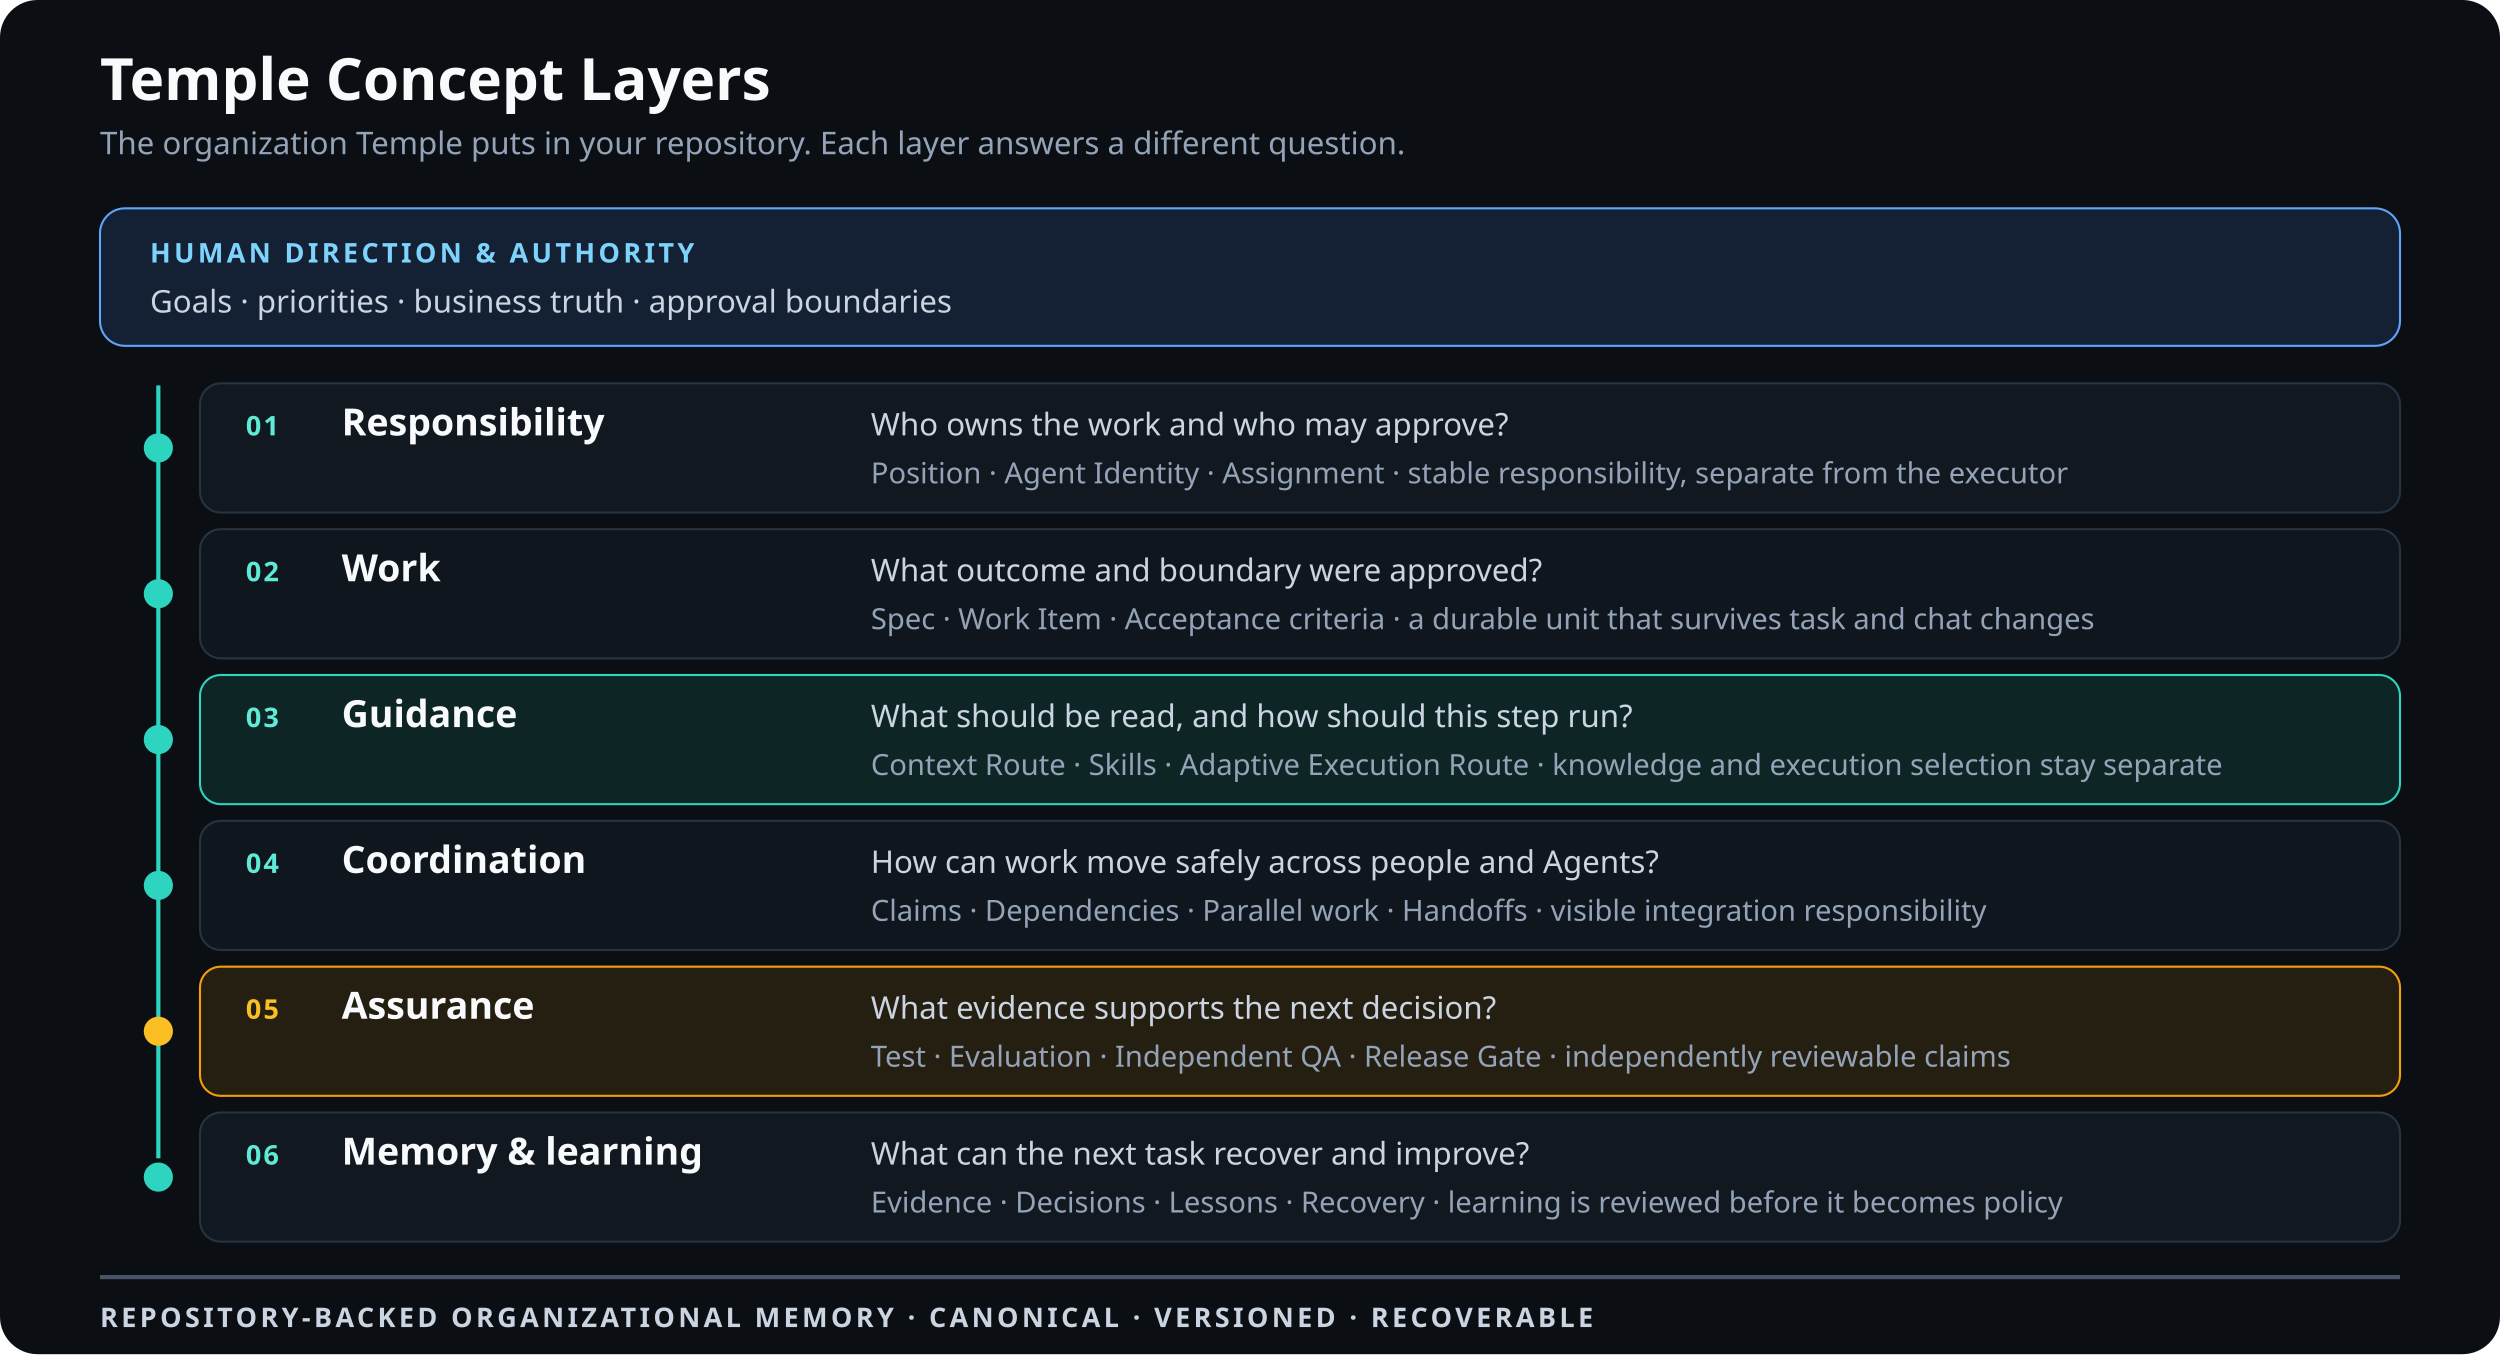
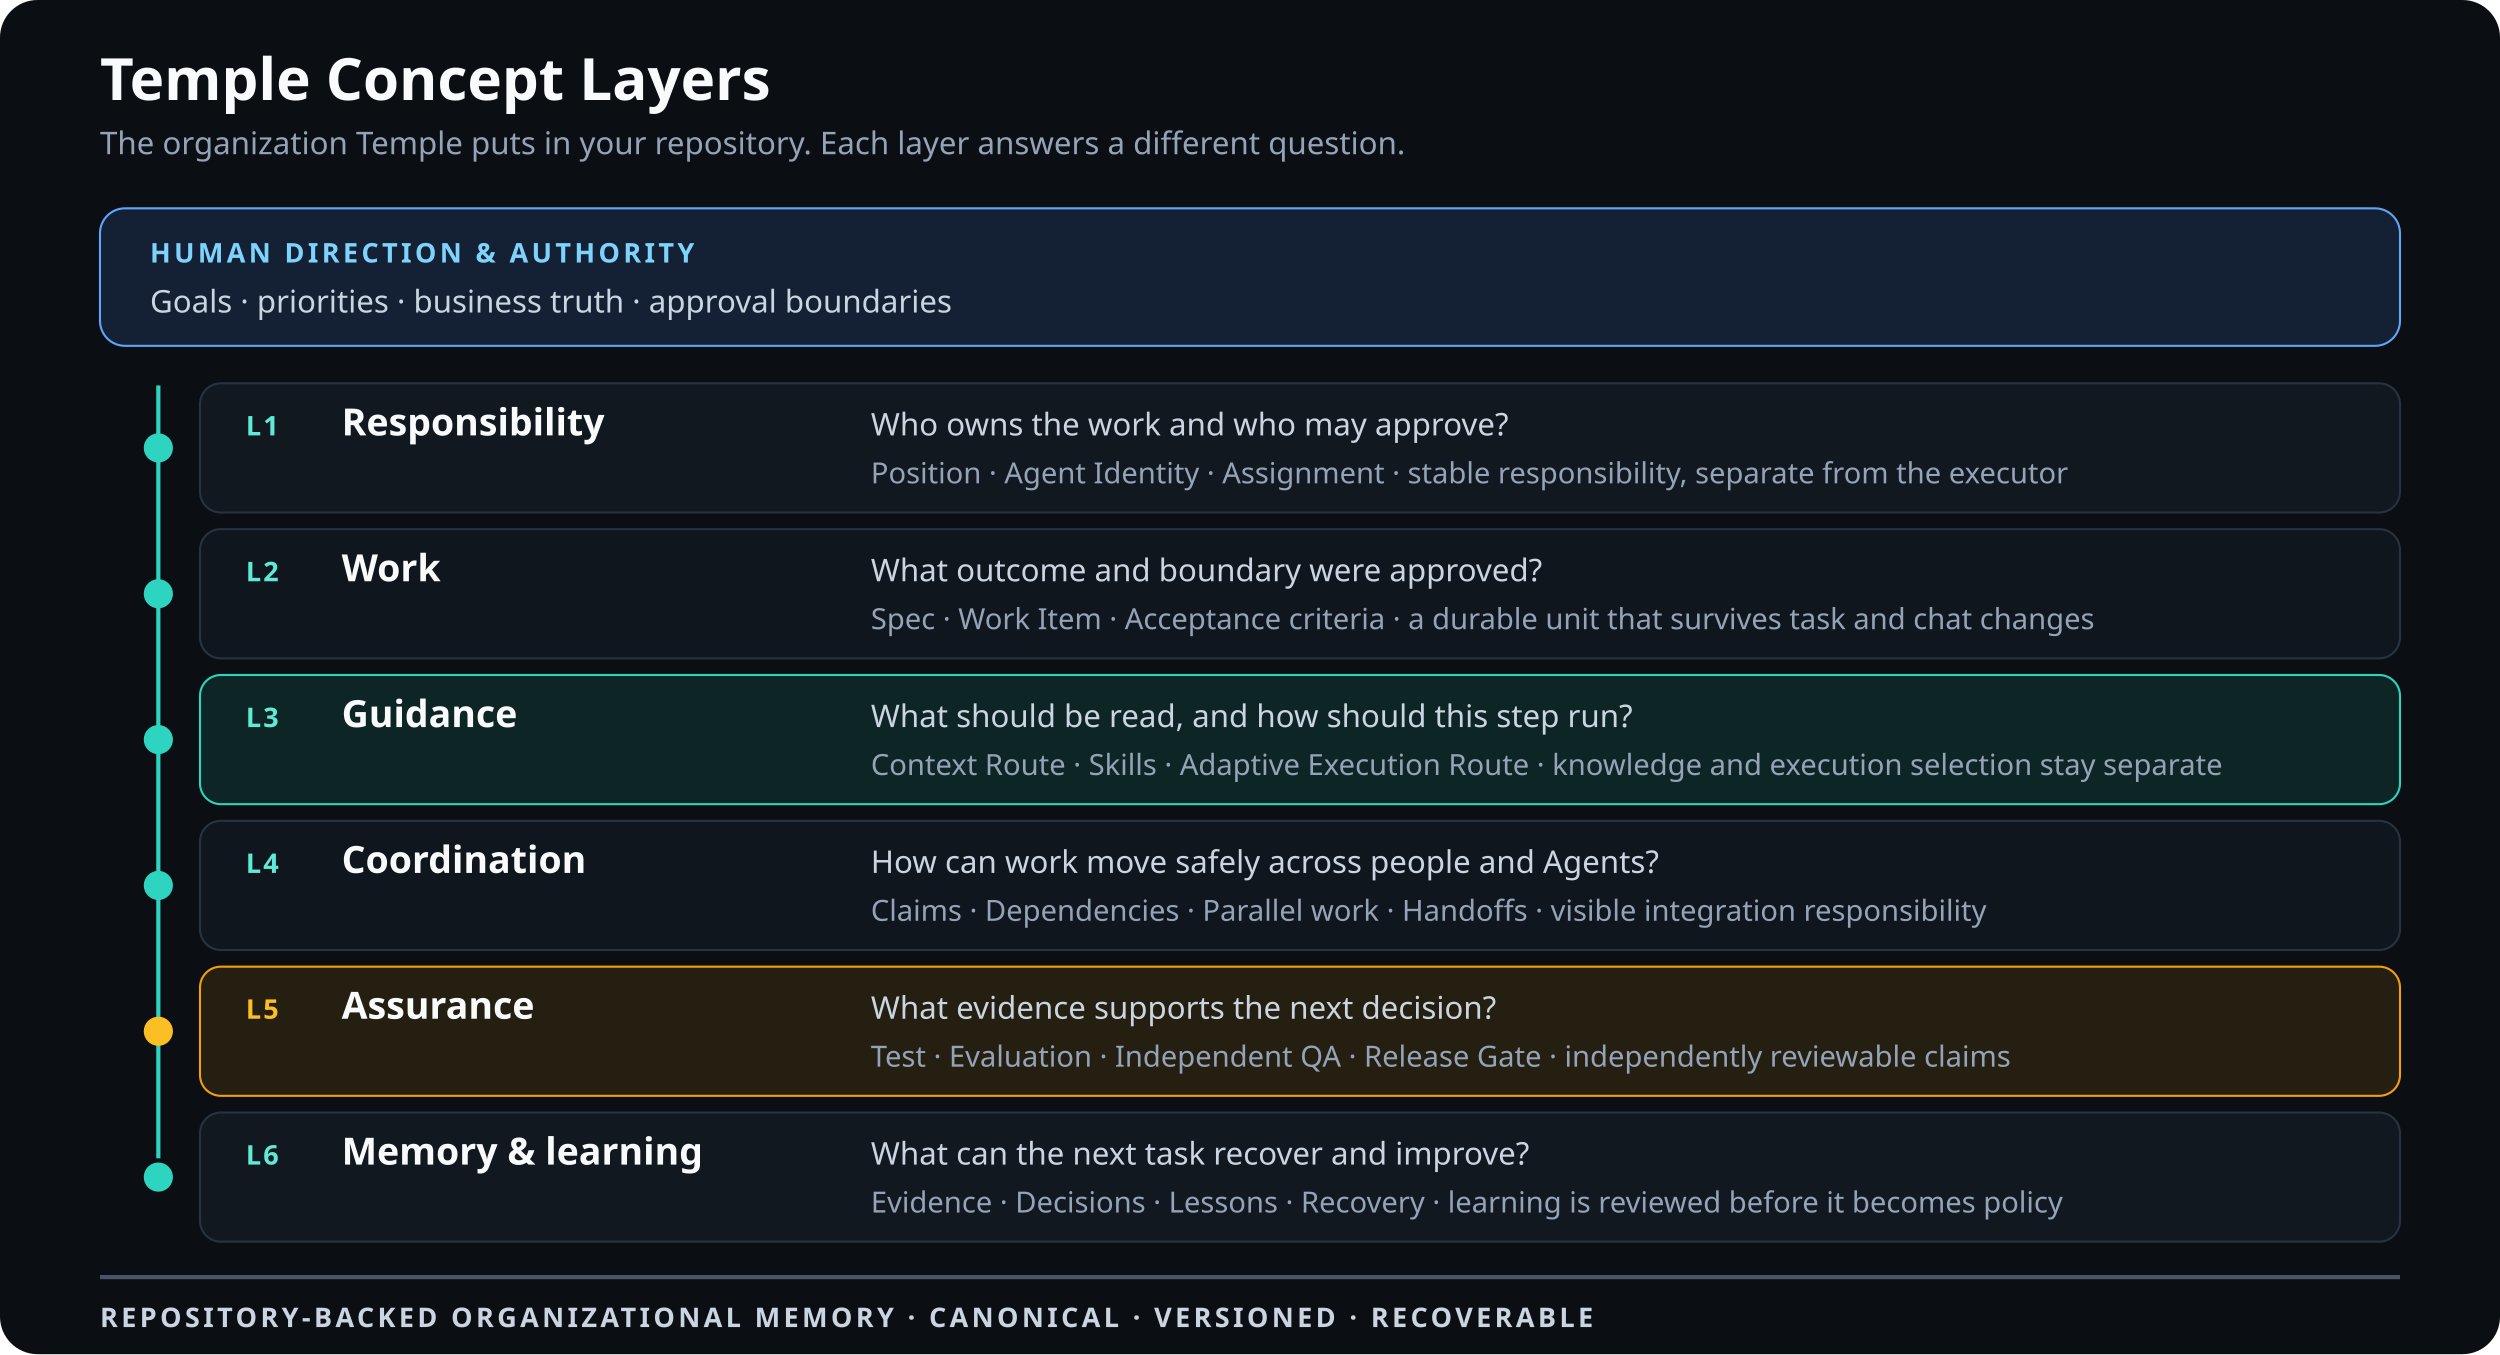
<svg xmlns="http://www.w3.org/2000/svg" width="1200" height="650" viewBox="0 0 1200 650" role="img" aria-labelledby="title desc">
  <style>
    text { font-family: -apple-system, BlinkMacSystemFont, "Segoe UI", "Noto Sans", sans-serif; }
    .title { fill: #f8fafc; font-size: 28px; font-weight: 650; }
    .subtitle { fill: #94a3b8; font-size: 15px; }
    .eyebrow { fill: #7dd3fc; font-size: 13px; font-weight: 700; letter-spacing: 1.6px; }
    .name { fill: #f8fafc; font-size: 18px; font-weight: 650; }
    .question { fill: #cbd5e1; font-size: 15px; }
    .mechanism { fill: #94a3b8; font-size: 14px; }
    .index { fill: #5eead4; font-size: 13px; font-weight: 700; letter-spacing: 1px; }
  </style>
  <rect width="1200" height="650" rx="18" fill="#0b0f14" />
  <text x="48" y="48" class="title">Temple Concept Layers</text>
  <text x="48" y="74" class="subtitle">The organization Temple puts in your repository. Each layer answers a different question.</text>
  <rect x="48" y="100" width="1104" height="66" rx="12" fill="#142033" stroke="#60a5fa" />
  <text x="72" y="126" class="eyebrow">HUMAN DIRECTION &amp; AUTHORITY</text>
  <text x="72" y="150" class="question">Goals · priorities · business truth · approval boundaries</text>
  <line x1="76" y1="185" x2="76" y2="556" stroke="#2dd4bf" stroke-width="2" />
  <g transform="translate(48 184)">
    <circle cx="28" cy="31" r="7" fill="#2dd4bf" />
    <rect x="48" width="1056" height="62" rx="10" fill="#111820" stroke="#263341" />
-     <text x="70" y="25" class="index">01</text>
+     <text x="70" y="25" class="index">L1</text>
    <text x="116" y="25" class="name">Responsibility</text>
    <text x="370" y="25" class="question">Who owns the work and who may approve?</text>
    <text x="370" y="48" class="mechanism">Position · Agent Identity · Assignment · stable responsibility, separate from the executor</text>
  </g>
  <g transform="translate(48 254)">
    <circle cx="28" cy="31" r="7" fill="#2dd4bf" />
    <rect x="48" width="1056" height="62" rx="10" fill="#0f161d" stroke="#263341" />
-     <text x="70" y="25" class="index">02</text>
+     <text x="70" y="25" class="index">L2</text>
    <text x="116" y="25" class="name">Work</text>
    <text x="370" y="25" class="question">What outcome and boundary were approved?</text>
    <text x="370" y="48" class="mechanism">Spec · Work Item · Acceptance criteria · a durable unit that survives task and chat changes</text>
  </g>
  <g transform="translate(48 324)">
    <circle cx="28" cy="31" r="7" fill="#2dd4bf" />
    <rect x="48" width="1056" height="62" rx="10" fill="#0e2525" stroke="#2dd4bf" />
-     <text x="70" y="25" class="index">03</text>
+     <text x="70" y="25" class="index">L3</text>
    <text x="116" y="25" class="name">Guidance</text>
    <text x="370" y="25" class="question">What should be read, and how should this step run?</text>
    <text x="370" y="48" class="mechanism">Context Route · Skills · Adaptive Execution Route · knowledge and execution selection stay separate</text>
  </g>
  <g transform="translate(48 394)">
    <circle cx="28" cy="31" r="7" fill="#2dd4bf" />
    <rect x="48" width="1056" height="62" rx="10" fill="#0f161d" stroke="#263341" />
-     <text x="70" y="25" class="index">04</text>
+     <text x="70" y="25" class="index">L4</text>
    <text x="116" y="25" class="name">Coordination</text>
    <text x="370" y="25" class="question">How can work move safely across people and Agents?</text>
    <text x="370" y="48" class="mechanism">Claims · Dependencies · Parallel work · Handoffs · visible integration responsibility</text>
  </g>
  <g transform="translate(48 464)">
    <circle cx="28" cy="31" r="7" fill="#fbbf24" />
    <rect x="48" width="1056" height="62" rx="10" fill="#251f11" stroke="#f59e0b" />
-     <text x="70" y="25" class="index" style="fill:#fbbf24">05</text>
+     <text x="70" y="25" class="index" style="fill:#fbbf24">L5</text>
    <text x="116" y="25" class="name">Assurance</text>
    <text x="370" y="25" class="question">What evidence supports the next decision?</text>
    <text x="370" y="48" class="mechanism">Test · Evaluation · Independent QA · Release Gate · independently reviewable claims</text>
  </g>
  <g transform="translate(48 534)">
    <circle cx="28" cy="31" r="7" fill="#2dd4bf" />
    <rect x="48" width="1056" height="62" rx="10" fill="#111820" stroke="#263341" />
-     <text x="70" y="25" class="index">06</text>
+     <text x="70" y="25" class="index">L6</text>
    <text x="116" y="25" class="name">Memory &amp; learning</text>
    <text x="370" y="25" class="question">What can the next task recover and improve?</text>
    <text x="370" y="48" class="mechanism">Evidence · Decisions · Lessons · Recovery · learning is reviewed before it becomes policy</text>
  </g>
  <rect x="48" y="612" width="1104" height="2" fill="#475569" />
  <text x="48" y="637" class="eyebrow" style="fill:#cbd5e1">REPOSITORY-BACKED ORGANIZATIONAL MEMORY · CANONICAL · VERSIONED · RECOVERABLE</text>
</svg>
